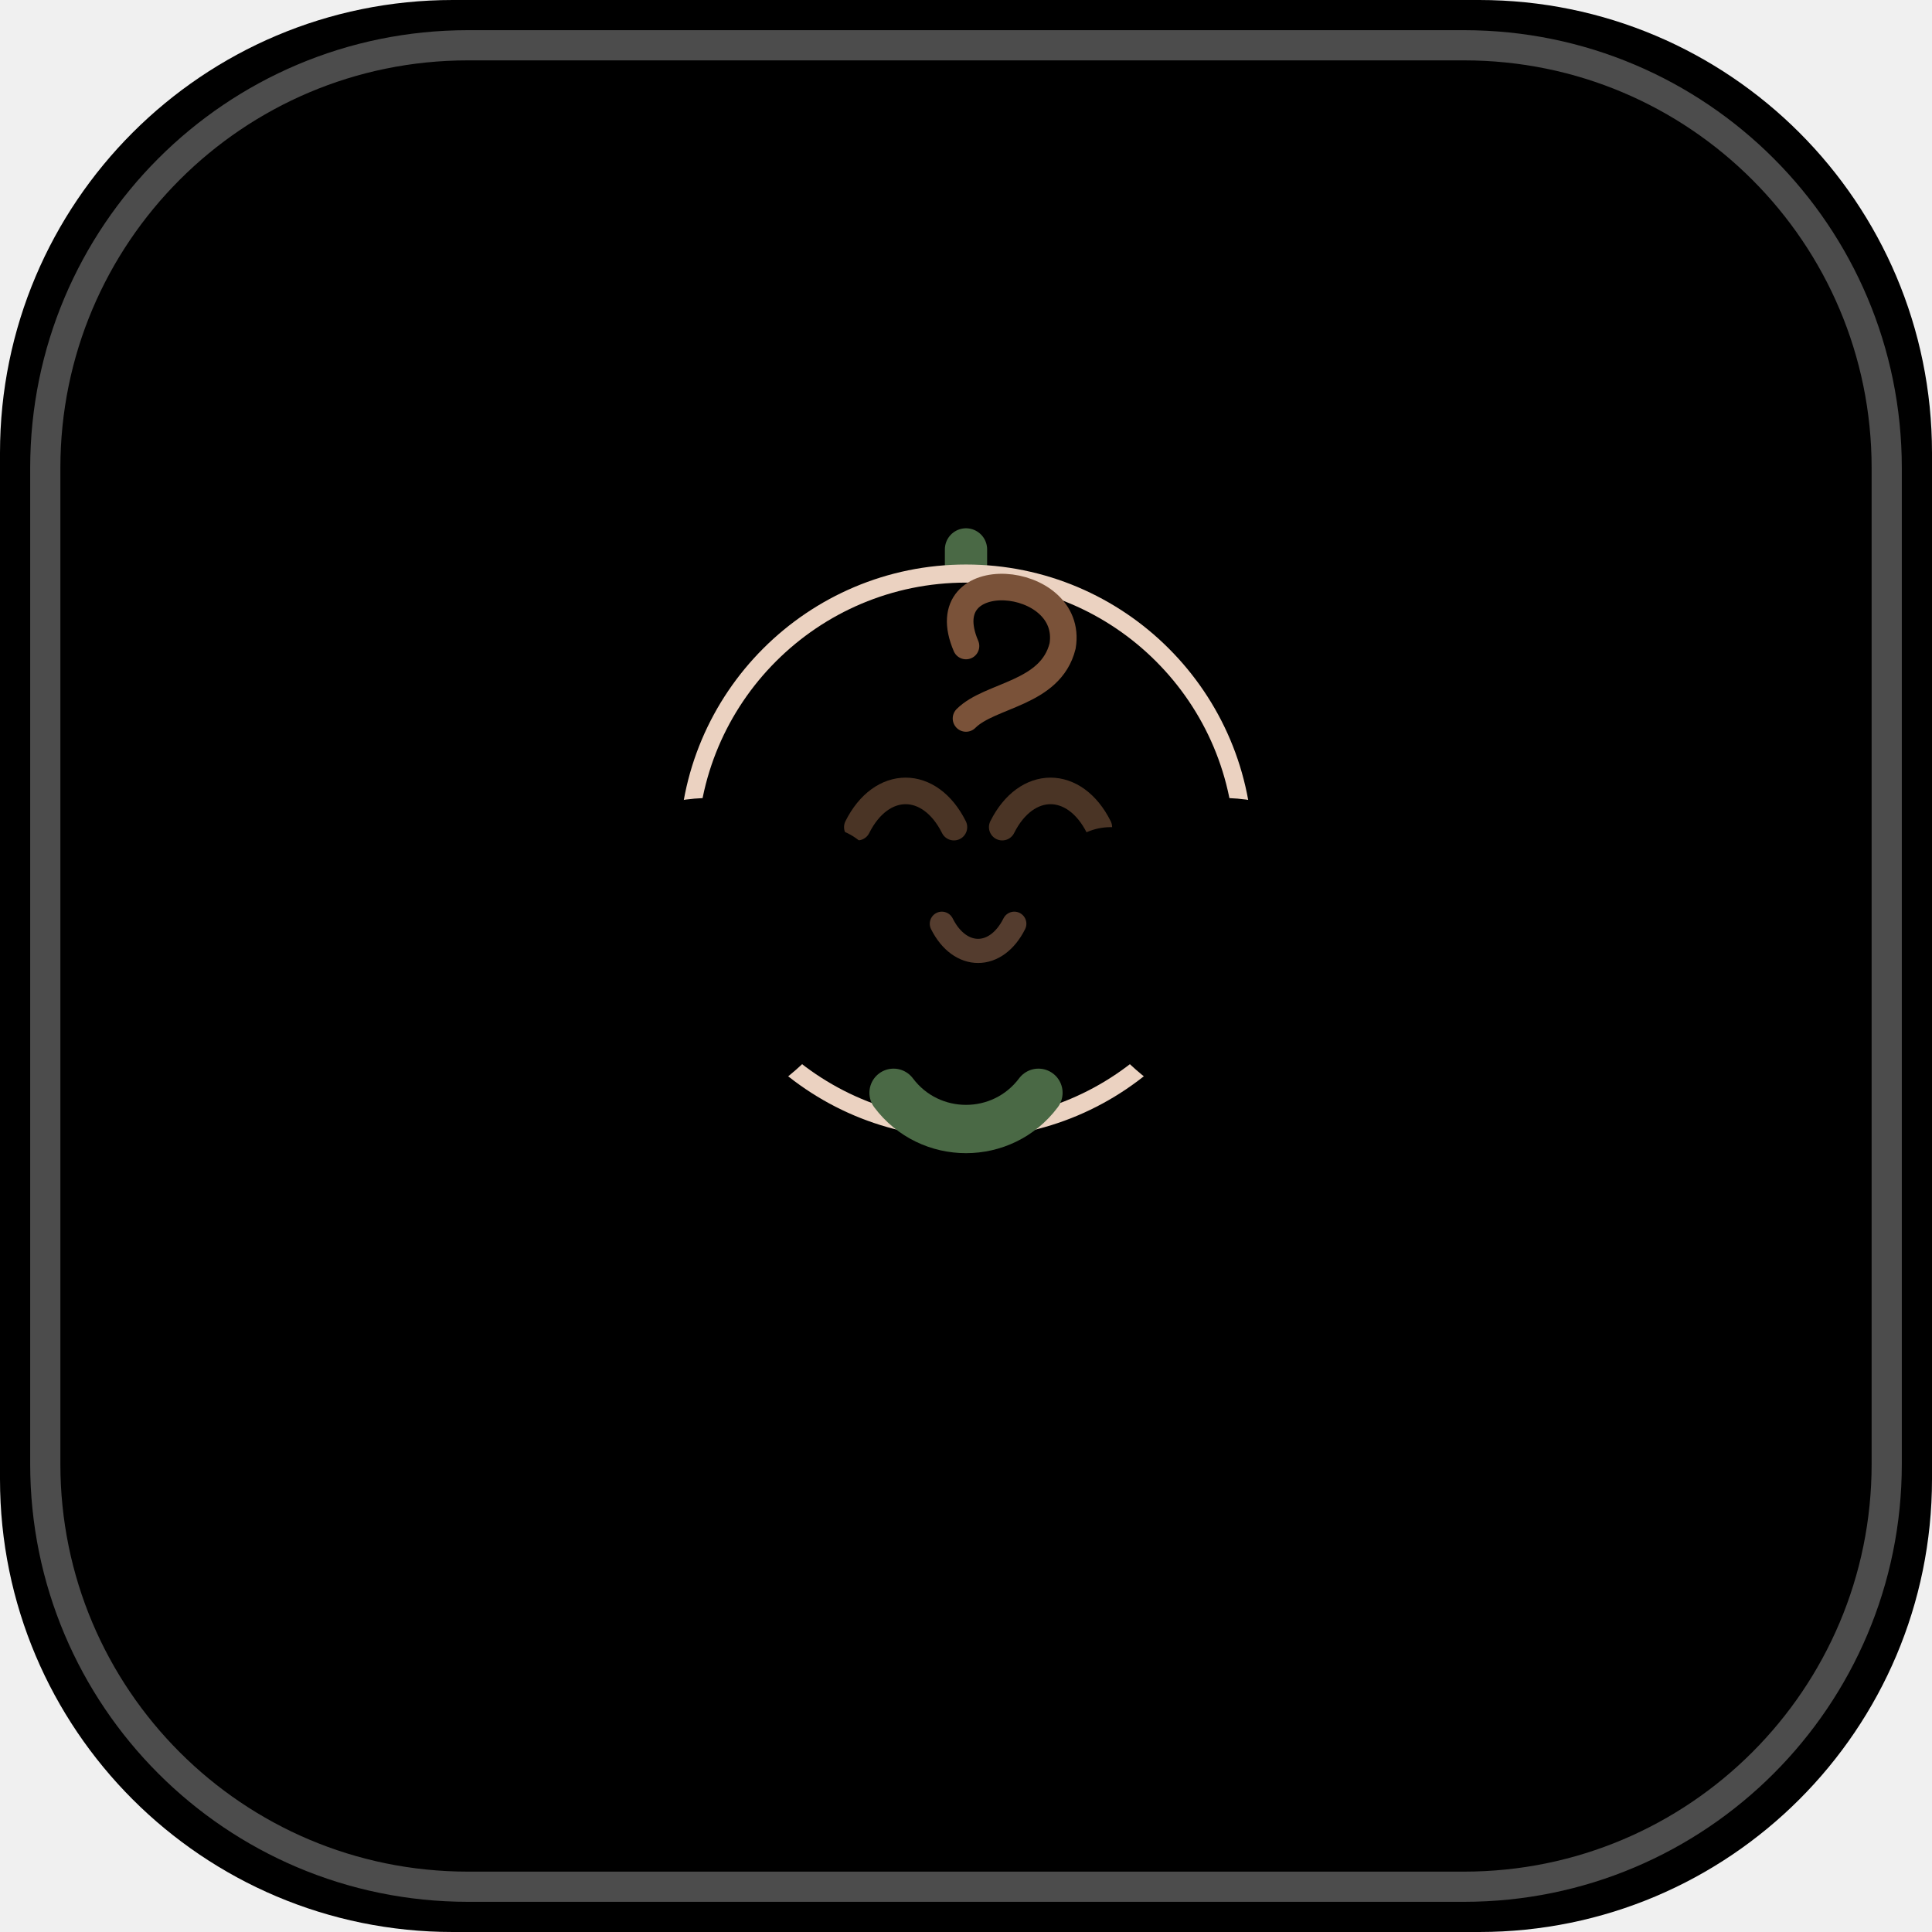
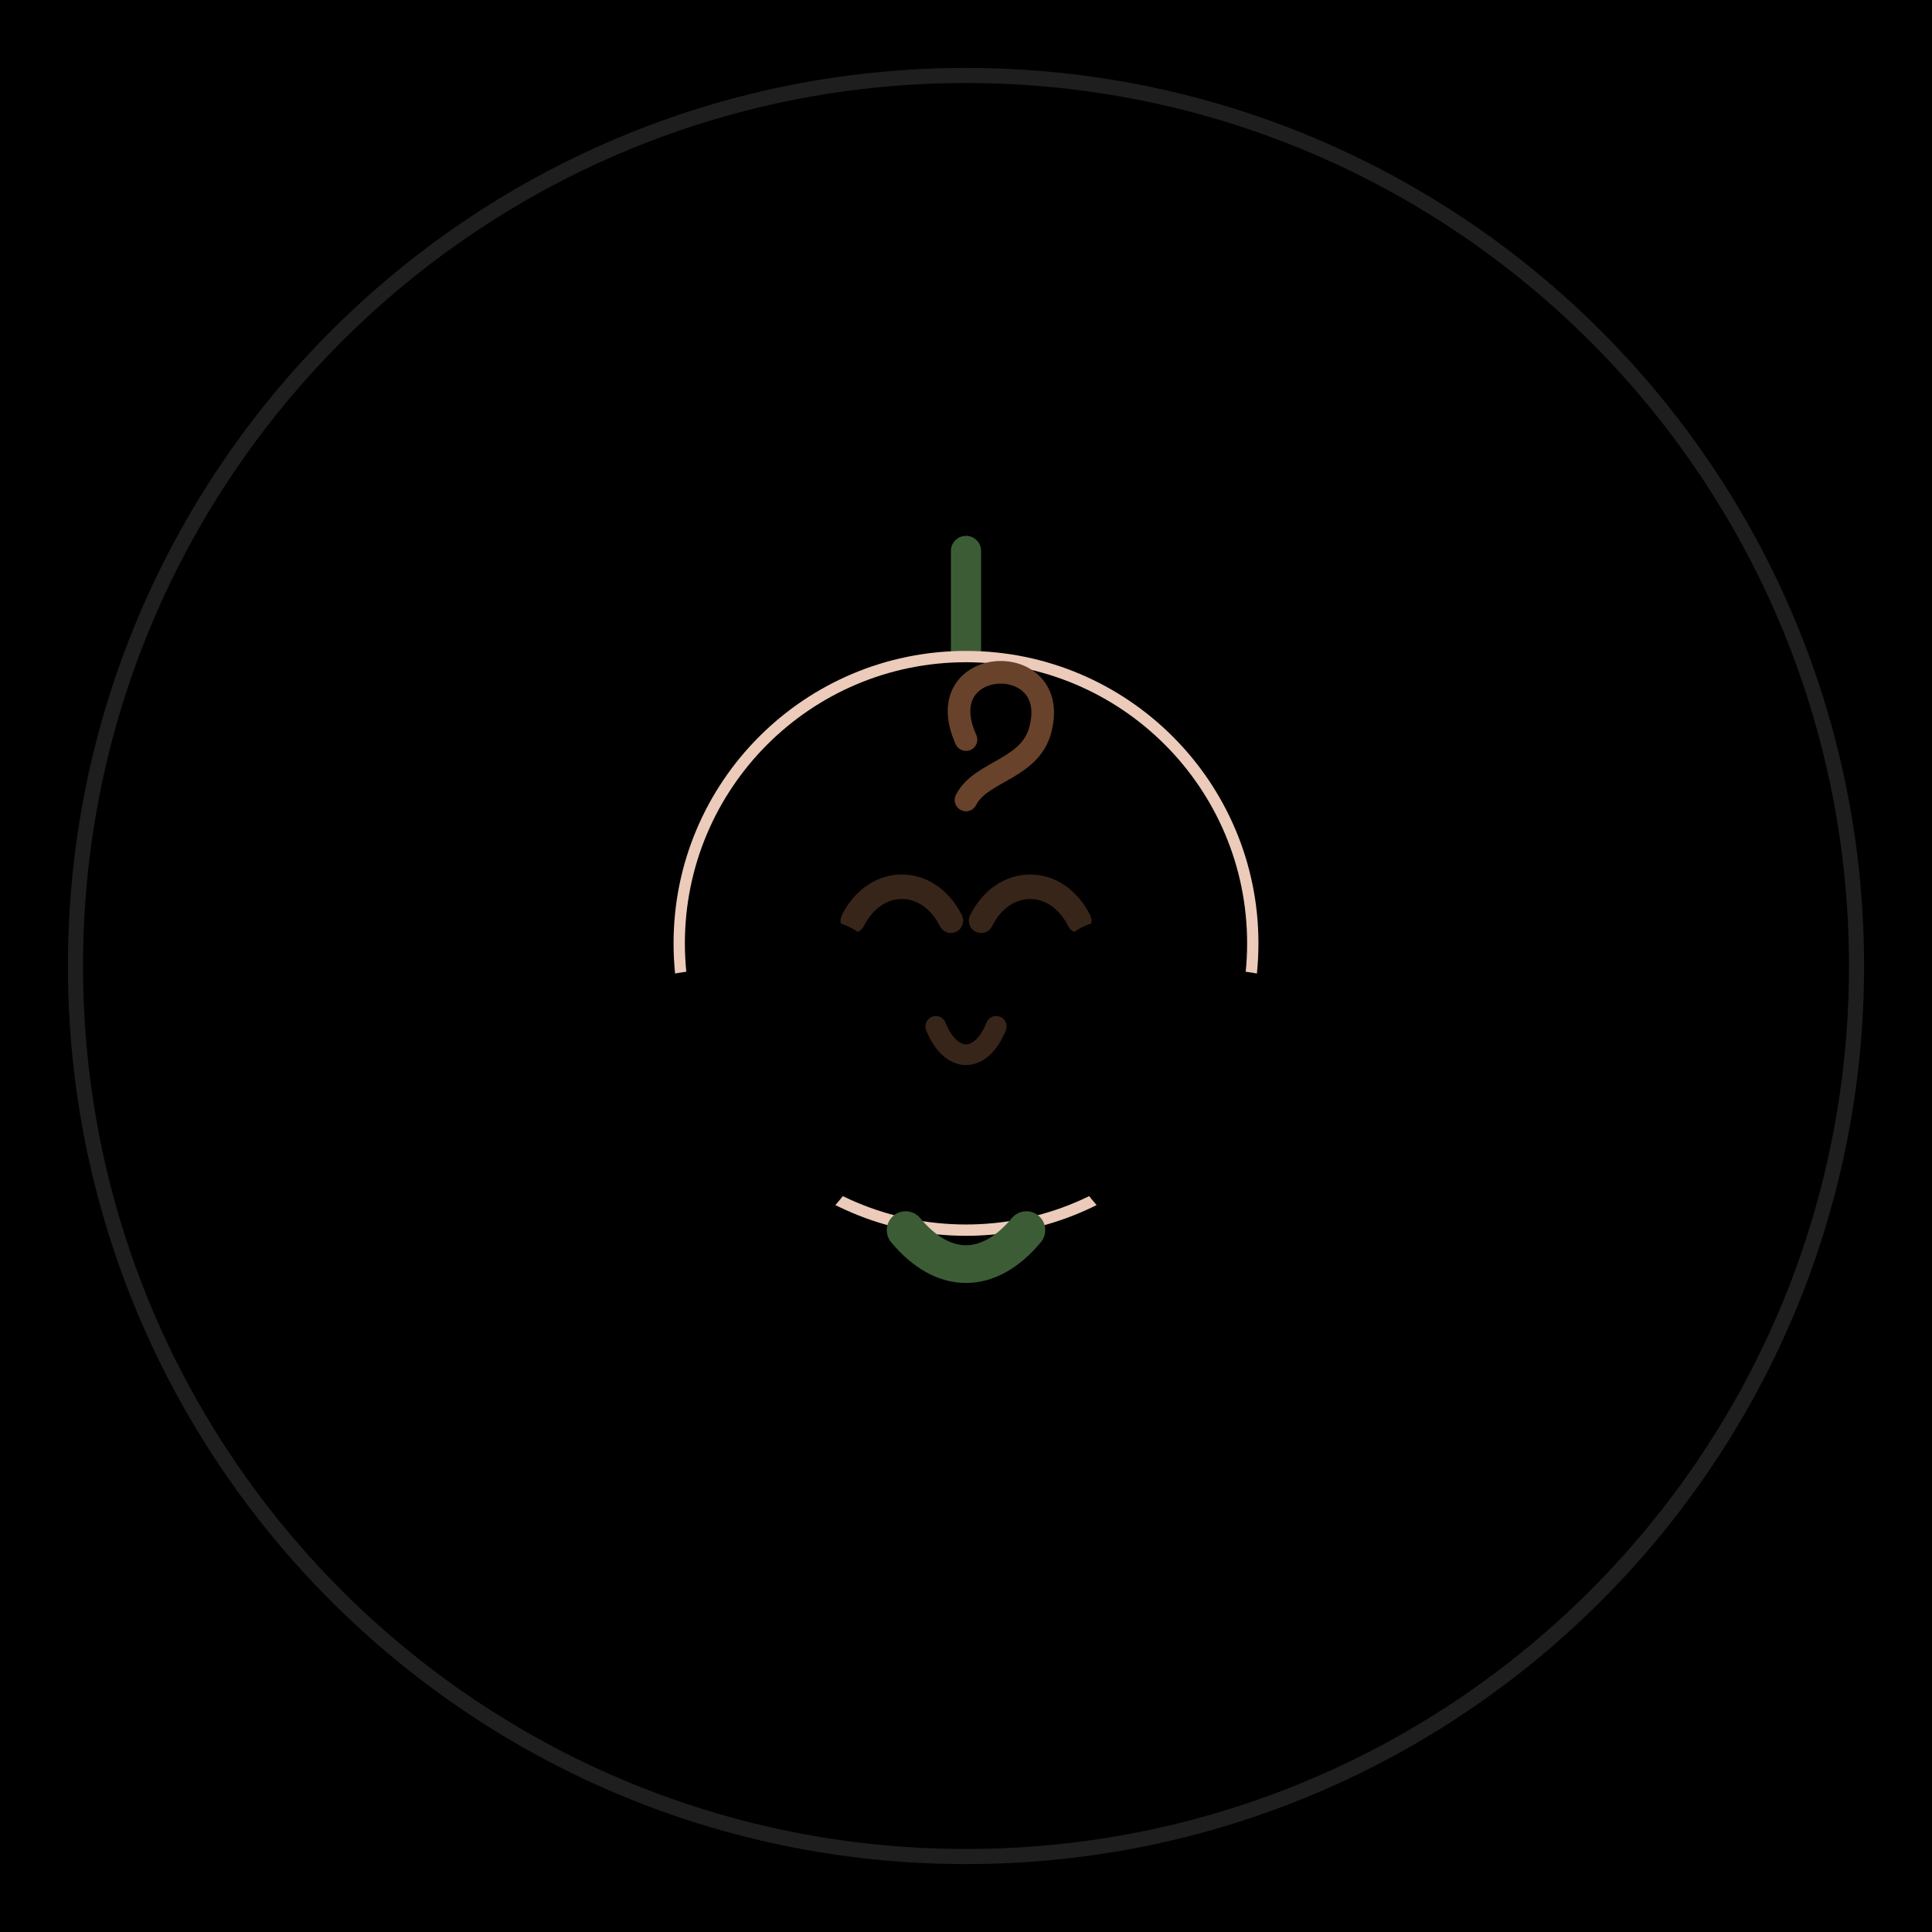
<svg xmlns="http://www.w3.org/2000/svg" viewBox="0 0 512 512" width="512" height="512">
  <defs>
-     <linearGradient id="tbBgGrad" x1="0%" y1="0%" x2="100%" y2="100%">
-       <stop offset="0%" stopColor="#A8C1A2" />
-       <stop offset="50%" stopColor="#91A98B" />
-       <stop offset="100%" stopColor="#73936D" />
+     <linearGradient id="tbAppBg" x1="0%" y1="0%" x2="100%" y2="100%">
+       <stop offset="0%" stopColor="#5A7D53" />
+       <stop offset="50%" stopColor="#4A6E43" />
+       <stop offset="100%" stopColor="#3C5C36" />
    </linearGradient>
-     <radialGradient id="tbWarmGlow512" cx="50%" cy="50%" r="50%">
-       <stop offset="0%" stopColor="#FFF9F0" />
-       <stop offset="70%" stopColor="#FDE8D7" />
-       <stop offset="100%" stopColor="#F6CBB0" />
+     <radialGradient id="tbHaloGlow" cx="50%" cy="50%" r="50%">
+       <stop offset="0%" stopColor="#FFFDF7" />
+       <stop offset="70%" stopColor="#FDF2E2" />
+       <stop offset="100%" stopColor="#F5DCBD" />
    </radialGradient>
-     <linearGradient id="tbLeaf512Left" x1="0%" y1="0%" x2="100%" y2="100%">
-       <stop offset="0%" stopColor="#A8C1A2" />
-       <stop offset="100%" stopColor="#5D7C57" />
+     <linearGradient id="tbLeafLeft" x1="0%" y1="0%" x2="100%" y2="100%">
+       <stop offset="0%" stopColor="#A4C89D" />
+       <stop offset="100%" stopColor="#679160" />
    </linearGradient>
-     <linearGradient id="tbLeaf512Right" x1="100%" y1="0%" x2="0%" y2="100%">
-       <stop offset="0%" stopColor="#8DA887" />
-       <stop offset="100%" stopColor="#4A6945" />
+     <linearGradient id="tbLeafRight" x1="100%" y1="0%" x2="0%" y2="100%">
+       <stop offset="0%" stopColor="#8EBA86" />
+       <stop offset="100%" stopColor="#4E7846" />
    </linearGradient>
-     <linearGradient id="tbSprout512Top" x1="50%" y1="0%" x2="50%" y2="100%">
-       <stop offset="0%" stopColor="#8BA685" />
-       <stop offset="100%" stopColor="#5D7C57" />
+     <linearGradient id="tbTopSprout" x1="50%" y1="0%" x2="50%" y2="100%">
+       <stop offset="0%" stopColor="#B3D7AC" />
+       <stop offset="100%" stopColor="#5D8755" />
    </linearGradient>
-     <linearGradient id="tbSkin512" x1="50%" y1="20%" x2="50%" y2="80%">
-       <stop offset="0%" stopColor="#FFFDF7" />
-       <stop offset="100%" stopColor="#FBE9DB" />
+     <linearGradient id="tbSkin" x1="50%" y1="10%" x2="50%" y2="90%">
+       <stop offset="0%" stopColor="#FFFDFC" />
+       <stop offset="100%" stopColor="#FCEADE" />
    </linearGradient>
-     <radialGradient id="tbCheek512" cx="50%" cy="50%" r="50%">
-       <stop offset="0%" stopColor="#F5A28E" stopOpacity="0.6" />
-       <stop offset="100%" stopColor="#F5A28E" stopOpacity="0" />
+     <radialGradient id="tbCheek" cx="50%" cy="50%" r="50%">
+       <stop offset="0%" stopColor="#F59F89" stopOpacity="0.65" />
+       <stop offset="100%" stopColor="#F59F89" stopOpacity="0" />
    </radialGradient>
  </defs>
-   <rect width="512" height="512" rx="120" fill="url(#tbBgGrad)" />
-   <rect x="12" y="12" width="488" height="488" rx="112" stroke="#FFFFFF" stroke-opacity="0.3" stroke-width="8" fill="none" />
-   <g transform="translate(64, 40) scale(3.2)">
-     <circle cx="60" cy="62" r="44" fill="url(#tbWarmGlow512)" />
-     <path d="M58 35 C52 23, 34 16, 32 30 C30 42, 48 40, 58 35 Z" fill="url(#tbSprout512Top)" />
-     <path d="M62 35 C68 21, 88 16, 88 30 C88 42, 70 40, 62 35 Z" fill="url(#tbSprout512Top)" />
-     <path d="M60 33 L60 44" stroke="#4A6945" stroke-width="3.5" stroke-linecap="round" />
-     <circle cx="60" cy="58" r="23" fill="url(#tbSkin512)" stroke="#EBD2C1" stroke-width="1.5" />
-     <path d="M60 41 C57 34, 69 35, 68 41 C67 45, 62 45, 60 47" stroke="#7A5239" stroke-width="2.2" stroke-linecap="round" fill="none" />
-     <path d="M51 56 C53 52, 57 52, 59 56" stroke="#4A3425" stroke-width="2.2" stroke-linecap="round" fill="none" />
-     <path d="M63 56 C65 52, 69 52, 71 56" stroke="#4A3425" stroke-width="2.2" stroke-linecap="round" fill="none" />
-     <circle cx="48" cy="61" r="5" fill="url(#tbCheek512)" />
-     <circle cx="72" cy="61" r="5" fill="url(#tbCheek512)" />
-     <path d="M58 64 C59.5 67, 62.5 67, 64 64" stroke="#543C2E" stroke-width="2" stroke-linecap="round" fill="none" />
-     <path d="M24 76 C20 54, 42 46, 54 62 C50 78, 36 86, 24 76 Z" fill="url(#tbLeaf512Left)" />
-     <path d="M96 76 C100 54, 78 46, 66 62 C70 78, 84 86, 96 76 Z" fill="url(#tbLeaf512Right)" />
-     <path d="M54 78 C57 82, 63 82, 66 78" stroke="#4A6945" stroke-width="4" stroke-linecap="round" />
+   <rect width="512" height="512" fill="url(#tbAppBg)" />
+   <circle cx="256" cy="256" r="236" stroke="#FFFFFF" stroke-opacity="0.12" stroke-width="4" fill="none" />
+   <g transform="translate(256, 264)">
+     <circle cx="0" cy="0" r="148" fill="url(#tbHaloGlow)" />
+     <g transform="translate(0, -118)">
+       <path d="M -4 4 C -22 -32 -68 -16 -64 16 C -60 42 -20 32 -4 4 Z" fill="url(#tbTopSprout)" />
+       <path d="M 4 4 C 22 -32 68 -16 64 16 C 60 42 20 32 4 4 Z" fill="url(#tbTopSprout)" />
+       <path d="M 0 0 L 0 28" stroke="#3C5C36" stroke-width="8" stroke-linecap="round" />
+     </g>
+     <circle cx="0" cy="-14" r="76" fill="url(#tbSkin)" stroke="#ECCBBA" stroke-width="3" />
+     <path d="M 0 -68 C -10 -90 24 -92 20 -72 C 18 -60 4 -60 0 -52" stroke="#68422A" stroke-width="6" stroke-linecap="round" fill="none" />
+     <path d="M -30 -20 C -24 -32 -10 -32 -4 -20" stroke="#382519" stroke-width="6.5" stroke-linecap="round" fill="none" />
+     <path d="M 4 -20 C 10 -32 24 -32 30 -20" stroke="#382519" stroke-width="6.5" stroke-linecap="round" fill="none" />
+     <circle cx="-38" cy="-4" r="16" fill="url(#tbCheek)" />
+     <circle cx="38" cy="-4" r="16" fill="url(#tbCheek)" />
+     <path d="M -8 8 C -4 18 4 18 8 8" stroke="#382519" stroke-width="5.5" stroke-linecap="round" fill="none" />
+     <g transform="translate(0, 36)">
+       <path d="M -112 16 C -124 -46 -52 -62 -18 -18 C -26 30 -68 56 -112 16 Z" fill="url(#tbLeafLeft)" />
+       <path d="M 112 16 C 124 -46 52 -62 18 -18 C 26 30 68 56 112 16 Z" fill="url(#tbLeafRight)" />
+       <path d="M -16 26 C -6 38 6 38 16 26" stroke="#3C5C36" stroke-width="10" stroke-linecap="round" fill="none" />
+     </g>
  </g>
</svg>
